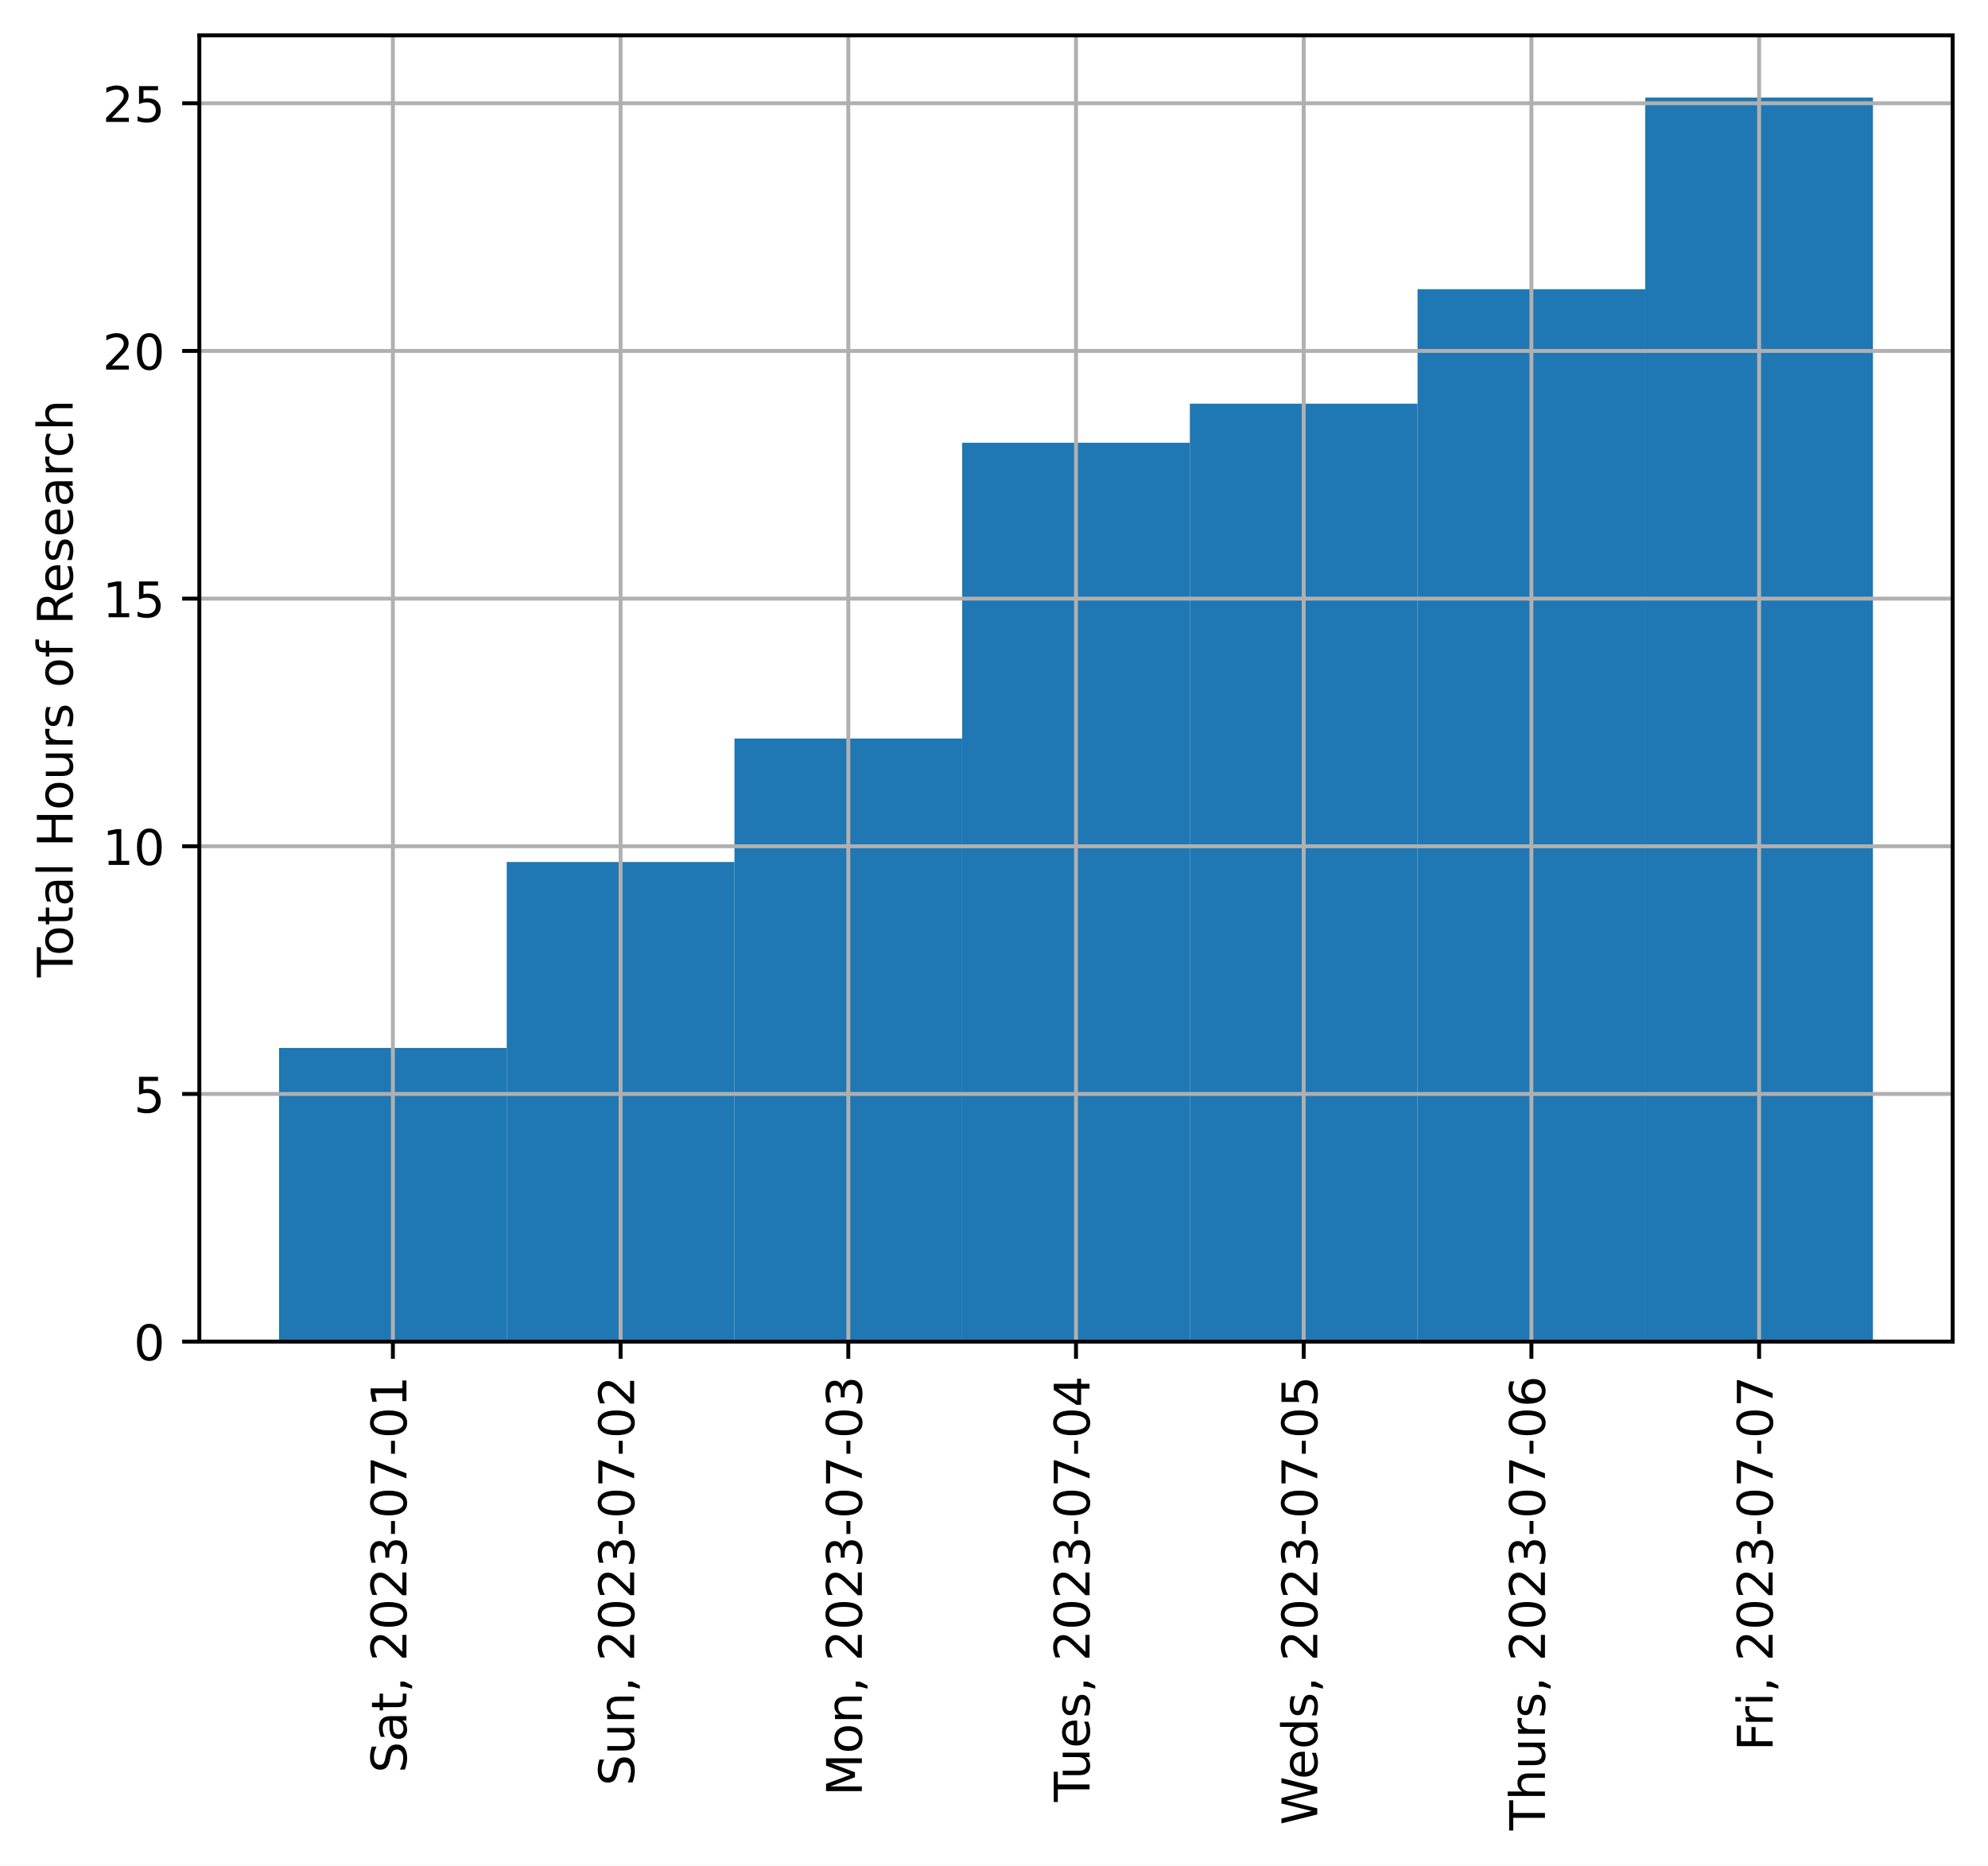
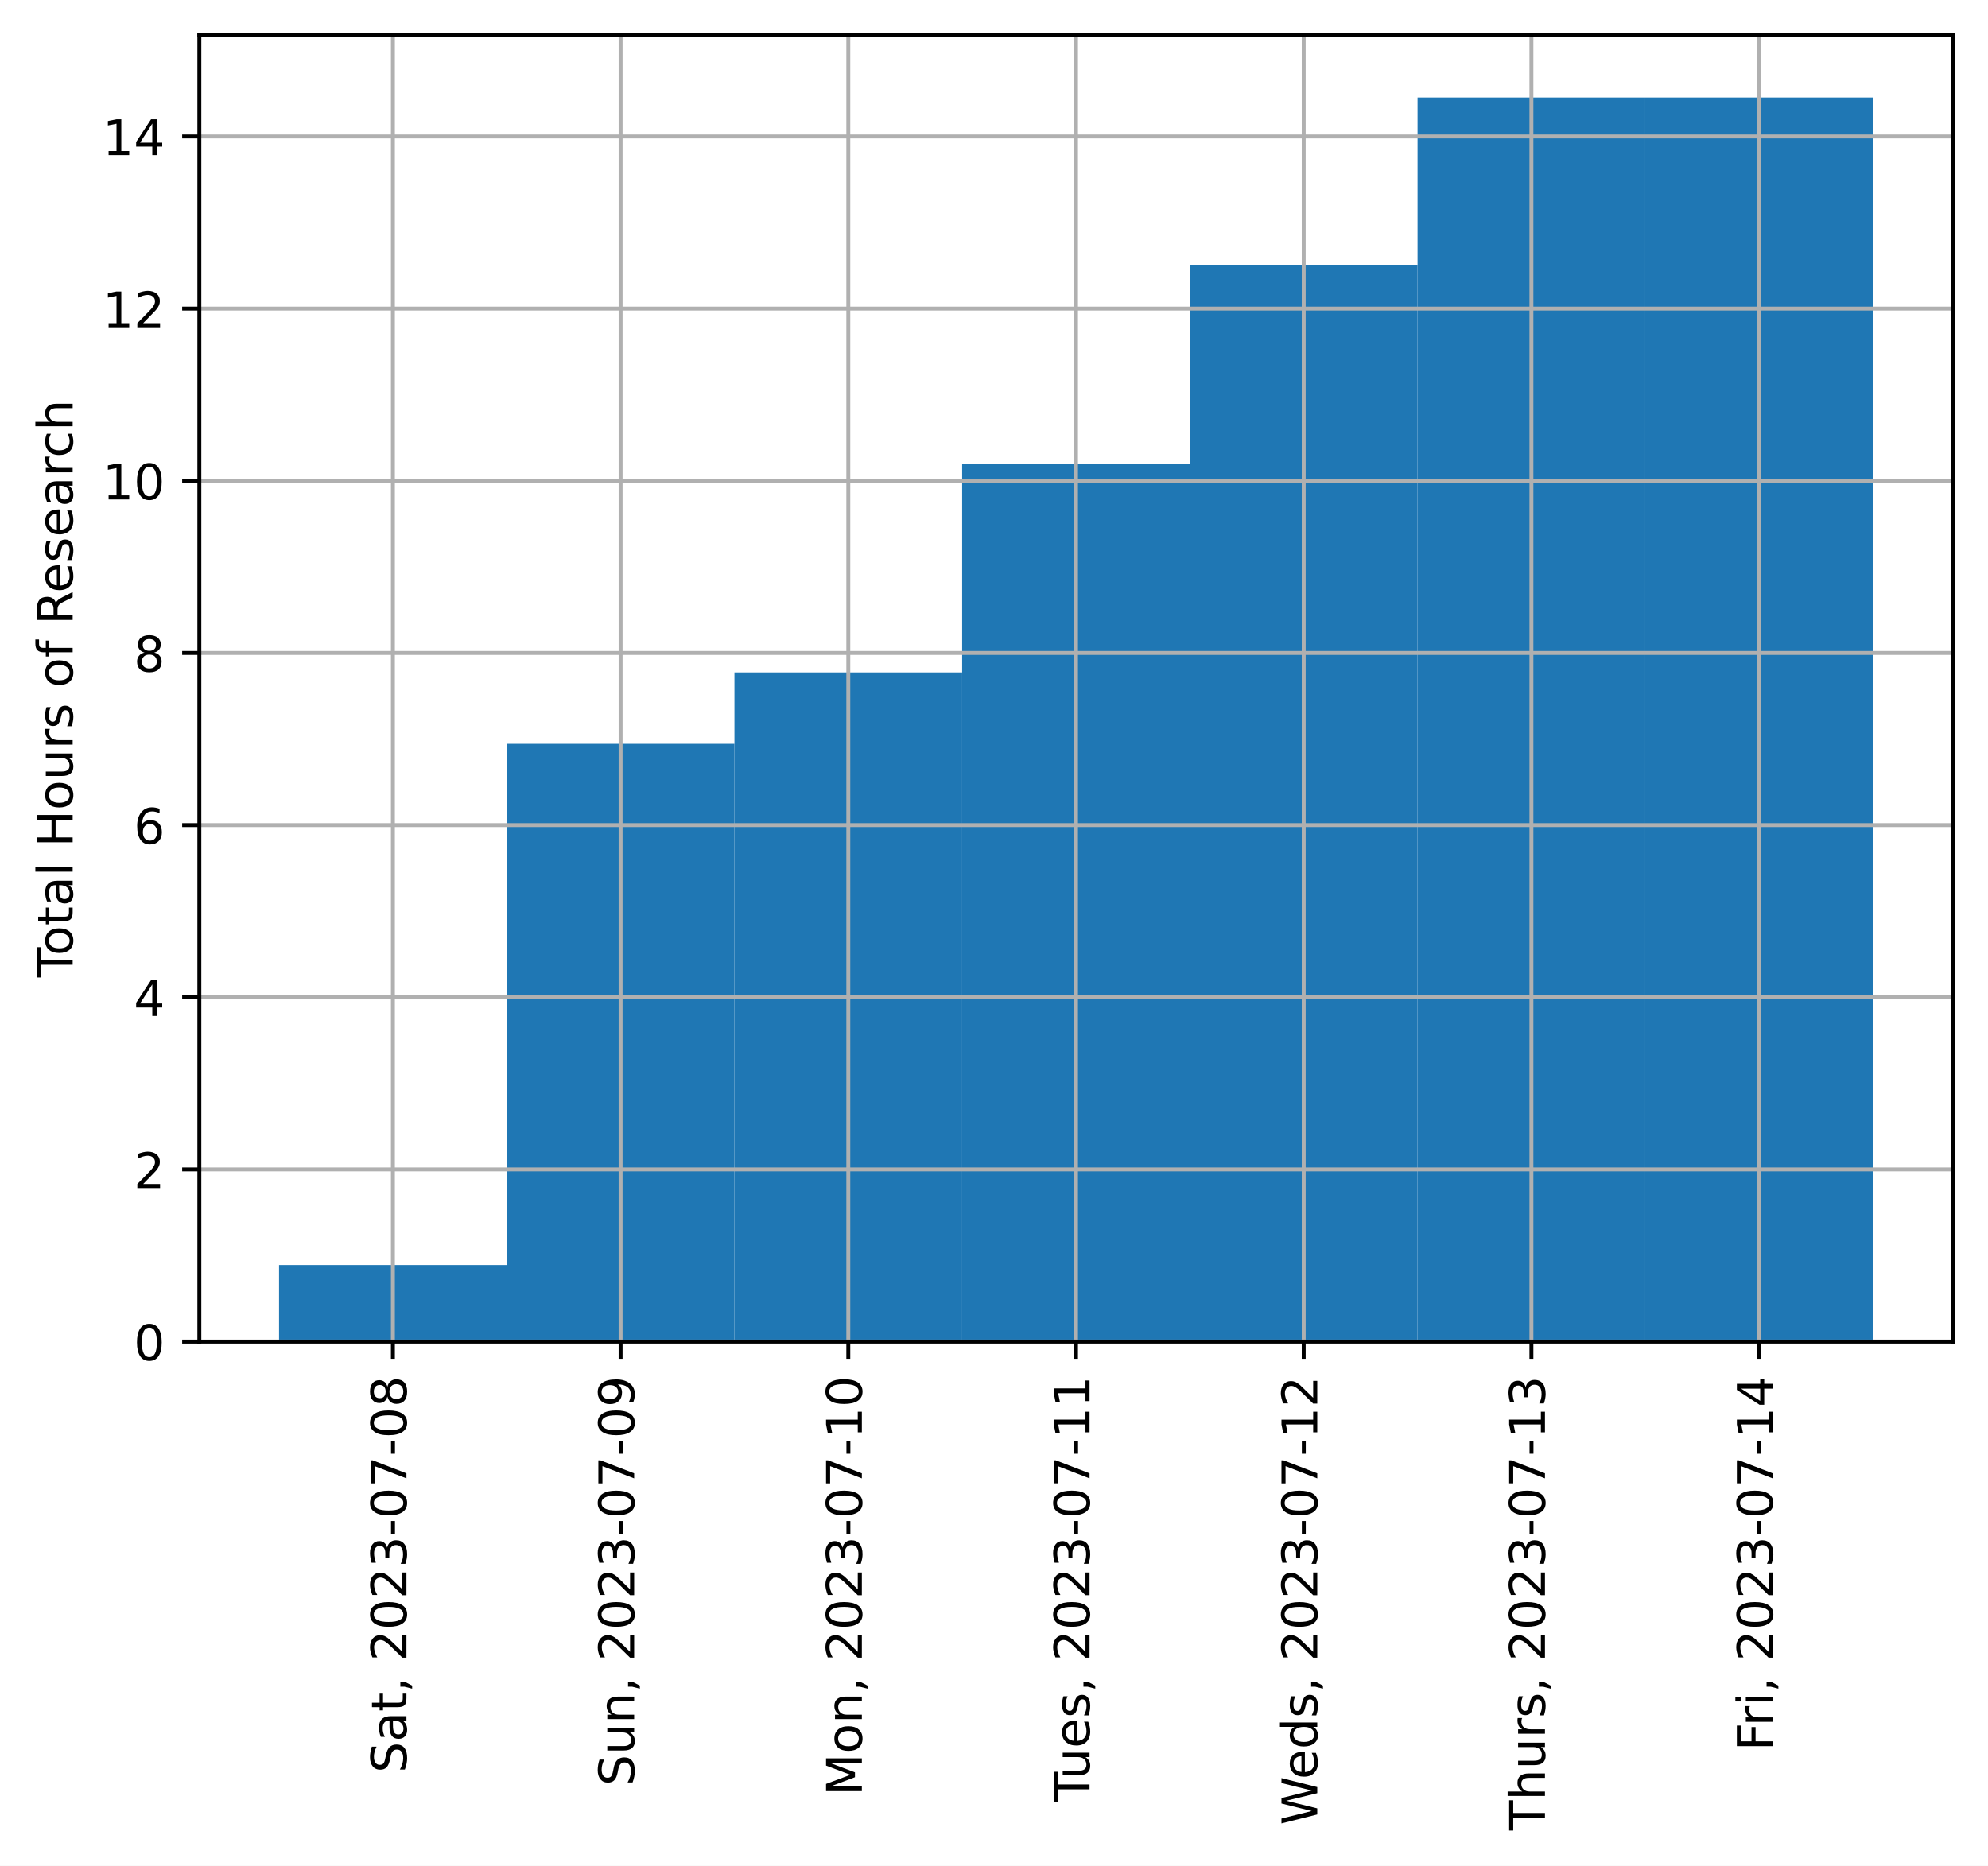
<svg xmlns="http://www.w3.org/2000/svg" xmlns:xlink="http://www.w3.org/1999/xlink" width="404.923pt" height="380.087pt" viewBox="0 0 404.923 380.087" version="1.1">
  <defs>
    <style type="text/css">*{stroke-linejoin: round; stroke-linecap: butt}</style>
  </defs>
  <g id="figure_1">
    <g id="patch_1">
-       <path d="M 0 380.087  L 404.923 380.087  L 404.923 0  L 0 0  z " style="fill: #ffffff" />
+       <path d="M 0 380.087  L 404.923 380.087  L 404.923 -0  L 0 -0  z " style="fill: #ffffff" />
    </g>
    <g id="axes_1">
      <g id="patch_2">
        <path d="M 40.603 273.312  L 397.723 273.312  L 397.723 7.2  L 40.603 7.2  z " style="fill: #ffffff" />
      </g>
      <g id="patch_3">
-         <path d="M 56.836 273.312  L 103.215 273.312  L 103.215 213.489  L 56.836 213.489  z " clip-path="url(#p17471b8021)" style="fill: #1f77b4" />
+         <path d="M 56.836 273.312  L 103.215 273.312  L 103.215 257.719  L 56.836 257.719  z " clip-path="url(#p310b720252)" style="fill: #1f77b4" />
      </g>
      <g id="patch_4">
-         <path d="M 103.215 273.312  L 149.594 273.312  L 149.594 175.604  L 103.215 175.604  z " clip-path="url(#p17471b8021)" style="fill: #1f77b4" />
+         <path d="M 103.215 273.312  L 149.594 273.312  L 149.594 151.531  L 103.215 151.531  z " clip-path="url(#p310b720252)" style="fill: #1f77b4" />
      </g>
      <g id="patch_5">
-         <path d="M 149.594 273.312  L 195.974 273.312  L 195.974 150.46  L 149.594 150.46  z " clip-path="url(#p17471b8021)" style="fill: #1f77b4" />
+         <path d="M 149.594 273.312  L 195.974 273.312  L 195.974 136.981  L 149.594 136.981  z " clip-path="url(#p310b720252)" style="fill: #1f77b4" />
      </g>
      <g id="patch_6">
-         <path d="M 195.974 273.312  L 242.353 273.312  L 242.353 90.198  L 195.974 90.198  z " clip-path="url(#p17471b8021)" style="fill: #1f77b4" />
+         <path d="M 195.974 273.312  L 242.353 273.312  L 242.353 94.538  L 195.974 94.538  z " clip-path="url(#p310b720252)" style="fill: #1f77b4" />
      </g>
      <g id="patch_7">
-         <path d="M 242.353 273.312  L 288.732 273.312  L 288.732 82.234  L 242.353 82.234  z " clip-path="url(#p17471b8021)" style="fill: #1f77b4" />
+         <path d="M 242.353 273.312  L 288.732 273.312  L 288.732 53.941  L 242.353 53.941  z " clip-path="url(#p310b720252)" style="fill: #1f77b4" />
      </g>
      <g id="patch_8">
-         <path d="M 288.732 273.312  L 335.111 273.312  L 335.111 58.918  L 288.732 58.918  z " clip-path="url(#p17471b8021)" style="fill: #1f77b4" />
+         <path d="M 288.732 273.312  L 335.111 273.312  L 335.111 19.872  L 288.732 19.872  z " clip-path="url(#p310b720252)" style="fill: #1f77b4" />
      </g>
      <g id="patch_9">
-         <path d="M 335.111 273.312  L 381.49 273.312  L 381.49 19.872  L 335.111 19.872  z " clip-path="url(#p17471b8021)" style="fill: #1f77b4" />
+         <path d="M 335.111 273.312  L 381.49 273.312  L 381.49 19.872  L 335.111 19.872  z " clip-path="url(#p310b720252)" style="fill: #1f77b4" />
      </g>
      <g id="matplotlib.axis_1">
        <g id="xtick_1">
          <g id="line2d_1">
-             <path d="M 80.025 273.312  L 80.025 7.2  " clip-path="url(#p17471b8021)" style="fill: none; stroke: #b0b0b0; stroke-width: 0.8; stroke-linecap: square" />
+             <path d="M 80.025 273.312  L 80.025 7.2  " clip-path="url(#p310b720252)" style="fill: none; stroke: #b0b0b0; stroke-width: 0.8; stroke-linecap: square" />
          </g>
          <g id="line2d_2">
            <defs>
-               <path id="m15a24791b8" d="M 0 0  L 0 3.5  " style="stroke: #000000; stroke-width: 0.8" />
+               <path id="mfca3d4f405" d="M 0 0  L 0 3.5  " style="stroke: #000000; stroke-width: 0.8" />
            </defs>
            <g>
-               <use xlink:href="#m15a24791b8" x="80.025" y="273.312" style="stroke: #000000; stroke-width: 0.8" />
+               <use xlink:href="#mfca3d4f405" x="80.025" y="273.312" style="stroke: #000000; stroke-width: 0.8" />
            </g>
          </g>
          <g id="text_1">
            <g transform="translate(82.78484 361.1807)rotate(-90)scale(0.1 -0.1)">
              <defs>
                <path id="DejaVuSans-53" d="M 3425 4513  L 3425 3897  Q 3066 4069 2747 4153  Q 2428 4238 2131 4238  Q 1616 4238 1336 4038  Q 1056 3838 1056 3469  Q 1056 3159 1242 3001  Q 1428 2844 1947 2747  L 2328 2669  Q 3034 2534 3370 2195  Q 3706 1856 3706 1288  Q 3706 609 3251 259  Q 2797 -91 1919 -91  Q 1588 -91 1214 -16  Q 841 59 441 206  L 441 856  Q 825 641 1194 531  Q 1563 422 1919 422  Q 2459 422 2753 634  Q 3047 847 3047 1241  Q 3047 1584 2836 1778  Q 2625 1972 2144 2069  L 1759 2144  Q 1053 2284 737 2584  Q 422 2884 422 3419  Q 422 4038 858 4394  Q 1294 4750 2059 4750  Q 2388 4750 2728 4690  Q 3069 4631 3425 4513  z " transform="scale(0.015625)" />
                <path id="DejaVuSans-61" d="M 2194 1759  Q 1497 1759 1228 1600  Q 959 1441 959 1056  Q 959 750 1161 570  Q 1363 391 1709 391  Q 2188 391 2477 730  Q 2766 1069 2766 1631  L 2766 1759  L 2194 1759  z M 3341 1997  L 3341 0  L 2766 0  L 2766 531  Q 2569 213 2275 61  Q 1981 -91 1556 -91  Q 1019 -91 701 211  Q 384 513 384 1019  Q 384 1609 779 1909  Q 1175 2209 1959 2209  L 2766 2209  L 2766 2266  Q 2766 2663 2505 2880  Q 2244 3097 1772 3097  Q 1472 3097 1187 3025  Q 903 2953 641 2809  L 641 3341  Q 956 3463 1253 3523  Q 1550 3584 1831 3584  Q 2591 3584 2966 3190  Q 3341 2797 3341 1997  z " transform="scale(0.015625)" />
                <path id="DejaVuSans-74" d="M 1172 4494  L 1172 3500  L 2356 3500  L 2356 3053  L 1172 3053  L 1172 1153  Q 1172 725 1289 603  Q 1406 481 1766 481  L 2356 481  L 2356 0  L 1766 0  Q 1100 0 847 248  Q 594 497 594 1153  L 594 3053  L 172 3053  L 172 3500  L 594 3500  L 594 4494  L 1172 4494  z " transform="scale(0.015625)" />
                <path id="DejaVuSans-2c" d="M 750 794  L 1409 794  L 1409 256  L 897 -744  L 494 -744  L 750 256  L 750 794  z " transform="scale(0.015625)" />
                <path id="DejaVuSans-20" transform="scale(0.015625)" />
                <path id="DejaVuSans-32" d="M 1228 531  L 3431 531  L 3431 0  L 469 0  L 469 531  Q 828 903 1448 1529  Q 2069 2156 2228 2338  Q 2531 2678 2651 2914  Q 2772 3150 2772 3378  Q 2772 3750 2511 3984  Q 2250 4219 1831 4219  Q 1534 4219 1204 4116  Q 875 4013 500 3803  L 500 4441  Q 881 4594 1212 4672  Q 1544 4750 1819 4750  Q 2544 4750 2975 4387  Q 3406 4025 3406 3419  Q 3406 3131 3298 2873  Q 3191 2616 2906 2266  Q 2828 2175 2409 1742  Q 1991 1309 1228 531  z " transform="scale(0.015625)" />
                <path id="DejaVuSans-30" d="M 2034 4250  Q 1547 4250 1301 3770  Q 1056 3291 1056 2328  Q 1056 1369 1301 889  Q 1547 409 2034 409  Q 2525 409 2770 889  Q 3016 1369 3016 2328  Q 3016 3291 2770 3770  Q 2525 4250 2034 4250  z M 2034 4750  Q 2819 4750 3233 4129  Q 3647 3509 3647 2328  Q 3647 1150 3233 529  Q 2819 -91 2034 -91  Q 1250 -91 836 529  Q 422 1150 422 2328  Q 422 3509 836 4129  Q 1250 4750 2034 4750  z " transform="scale(0.015625)" />
                <path id="DejaVuSans-33" d="M 2597 2516  Q 3050 2419 3304 2112  Q 3559 1806 3559 1356  Q 3559 666 3084 287  Q 2609 -91 1734 -91  Q 1441 -91 1130 -33  Q 819 25 488 141  L 488 750  Q 750 597 1062 519  Q 1375 441 1716 441  Q 2309 441 2620 675  Q 2931 909 2931 1356  Q 2931 1769 2642 2001  Q 2353 2234 1838 2234  L 1294 2234  L 1294 2753  L 1863 2753  Q 2328 2753 2575 2939  Q 2822 3125 2822 3475  Q 2822 3834 2567 4026  Q 2313 4219 1838 4219  Q 1578 4219 1281 4162  Q 984 4106 628 3988  L 628 4550  Q 988 4650 1302 4700  Q 1616 4750 1894 4750  Q 2613 4750 3031 4423  Q 3450 4097 3450 3541  Q 3450 3153 3228 2886  Q 3006 2619 2597 2516  z " transform="scale(0.015625)" />
                <path id="DejaVuSans-2d" d="M 313 2009  L 1997 2009  L 1997 1497  L 313 1497  L 313 2009  z " transform="scale(0.015625)" />
                <path id="DejaVuSans-37" d="M 525 4666  L 3525 4666  L 3525 4397  L 1831 0  L 1172 0  L 2766 4134  L 525 4134  L 525 4666  z " transform="scale(0.015625)" />
-                 <path id="DejaVuSans-31" d="M 794 531  L 1825 531  L 1825 4091  L 703 3866  L 703 4441  L 1819 4666  L 2450 4666  L 2450 531  L 3481 531  L 3481 0  L 794 0  L 794 531  z " transform="scale(0.015625)" />
+                 <path id="DejaVuSans-38" d="M 2034 2216  Q 1584 2216 1326 1975  Q 1069 1734 1069 1313  Q 1069 891 1326 650  Q 1584 409 2034 409  Q 2484 409 2743 651  Q 3003 894 3003 1313  Q 3003 1734 2745 1975  Q 2488 2216 2034 2216  z M 1403 2484  Q 997 2584 770 2862  Q 544 3141 544 3541  Q 544 4100 942 4425  Q 1341 4750 2034 4750  Q 2731 4750 3128 4425  Q 3525 4100 3525 3541  Q 3525 3141 3298 2862  Q 3072 2584 2669 2484  Q 3125 2378 3379 2068  Q 3634 1759 3634 1313  Q 3634 634 3220 271  Q 2806 -91 2034 -91  Q 1263 -91 848 271  Q 434 634 434 1313  Q 434 1759 690 2068  Q 947 2378 1403 2484  z M 1172 3481  Q 1172 3119 1398 2916  Q 1625 2713 2034 2713  Q 2441 2713 2670 2916  Q 2900 3119 2900 3481  Q 2900 3844 2670 4047  Q 2441 4250 2034 4250  Q 1625 4250 1398 4047  Q 1172 3844 1172 3481  z " transform="scale(0.015625)" />
              </defs>
              <use xlink:href="#DejaVuSans-53" />
              <use xlink:href="#DejaVuSans-61" x="63.477" />
              <use xlink:href="#DejaVuSans-74" x="124.756" />
              <use xlink:href="#DejaVuSans-2c" x="163.965" />
              <use xlink:href="#DejaVuSans-20" x="195.752" />
              <use xlink:href="#DejaVuSans-32" x="227.539" />
              <use xlink:href="#DejaVuSans-30" x="291.162" />
              <use xlink:href="#DejaVuSans-32" x="354.785" />
              <use xlink:href="#DejaVuSans-33" x="418.408" />
              <use xlink:href="#DejaVuSans-2d" x="482.031" />
              <use xlink:href="#DejaVuSans-30" x="518.115" />
              <use xlink:href="#DejaVuSans-37" x="581.738" />
              <use xlink:href="#DejaVuSans-2d" x="645.361" />
              <use xlink:href="#DejaVuSans-30" x="681.445" />
-               <use xlink:href="#DejaVuSans-31" x="745.068" />
+               <use xlink:href="#DejaVuSans-38" x="745.068" />
            </g>
          </g>
        </g>
        <g id="xtick_2">
          <g id="line2d_3">
-             <path d="M 126.405 273.312  L 126.405 7.2  " clip-path="url(#p17471b8021)" style="fill: none; stroke: #b0b0b0; stroke-width: 0.8; stroke-linecap: square" />
+             <path d="M 126.405 273.312  L 126.405 7.2  " clip-path="url(#p310b720252)" style="fill: none; stroke: #b0b0b0; stroke-width: 0.8; stroke-linecap: square" />
          </g>
          <g id="line2d_4">
            <g>
-               <use xlink:href="#m15a24791b8" x="126.405" y="273.312" style="stroke: #000000; stroke-width: 0.8" />
+               <use xlink:href="#mfca3d4f405" x="126.405" y="273.312" style="stroke: #000000; stroke-width: 0.8" />
            </g>
          </g>
          <g id="text_2">
            <g transform="translate(129.1641 363.8073)rotate(-90)scale(0.1 -0.1)">
              <defs>
                <path id="DejaVuSans-75" d="M 544 1381  L 544 3500  L 1119 3500  L 1119 1403  Q 1119 906 1312 657  Q 1506 409 1894 409  Q 2359 409 2629 706  Q 2900 1003 2900 1516  L 2900 3500  L 3475 3500  L 3475 0  L 2900 0  L 2900 538  Q 2691 219 2414 64  Q 2138 -91 1772 -91  Q 1169 -91 856 284  Q 544 659 544 1381  z M 1991 3584  L 1991 3584  z " transform="scale(0.015625)" />
                <path id="DejaVuSans-6e" d="M 3513 2113  L 3513 0  L 2938 0  L 2938 2094  Q 2938 2591 2744 2837  Q 2550 3084 2163 3084  Q 1697 3084 1428 2787  Q 1159 2491 1159 1978  L 1159 0  L 581 0  L 581 3500  L 1159 3500  L 1159 2956  Q 1366 3272 1645 3428  Q 1925 3584 2291 3584  Q 2894 3584 3203 3211  Q 3513 2838 3513 2113  z " transform="scale(0.015625)" />
+                 <path id="DejaVuSans-39" d="M 703 97  L 703 672  Q 941 559 1184 500  Q 1428 441 1663 441  Q 2288 441 2617 861  Q 2947 1281 2994 2138  Q 2813 1869 2534 1725  Q 2256 1581 1919 1581  Q 1219 1581 811 2004  Q 403 2428 403 3163  Q 403 3881 828 4315  Q 1253 4750 1959 4750  Q 2769 4750 3195 4129  Q 3622 3509 3622 2328  Q 3622 1225 3098 567  Q 2575 -91 1691 -91  Q 1453 -91 1209 -44  Q 966 3 703 97  z M 1959 2075  Q 2384 2075 2632 2365  Q 2881 2656 2881 3163  Q 2881 3666 2632 3958  Q 2384 4250 1959 4250  Q 1534 4250 1286 3958  Q 1038 3666 1038 3163  Q 1038 2656 1286 2365  Q 1534 2075 1959 2075  z " transform="scale(0.015625)" />
              </defs>
              <use xlink:href="#DejaVuSans-53" />
              <use xlink:href="#DejaVuSans-75" x="63.477" />
              <use xlink:href="#DejaVuSans-6e" x="126.855" />
              <use xlink:href="#DejaVuSans-2c" x="190.234" />
              <use xlink:href="#DejaVuSans-20" x="222.021" />
              <use xlink:href="#DejaVuSans-32" x="253.809" />
              <use xlink:href="#DejaVuSans-30" x="317.432" />
              <use xlink:href="#DejaVuSans-32" x="381.055" />
              <use xlink:href="#DejaVuSans-33" x="444.678" />
              <use xlink:href="#DejaVuSans-2d" x="508.301" />
              <use xlink:href="#DejaVuSans-30" x="544.385" />
              <use xlink:href="#DejaVuSans-37" x="608.008" />
              <use xlink:href="#DejaVuSans-2d" x="671.631" />
              <use xlink:href="#DejaVuSans-30" x="707.715" />
-               <use xlink:href="#DejaVuSans-32" x="771.338" />
+               <use xlink:href="#DejaVuSans-39" x="771.338" />
            </g>
          </g>
        </g>
        <g id="xtick_3">
          <g id="line2d_5">
-             <path d="M 172.784 273.312  L 172.784 7.2  " clip-path="url(#p17471b8021)" style="fill: none; stroke: #b0b0b0; stroke-width: 0.8; stroke-linecap: square" />
+             <path d="M 172.784 273.312  L 172.784 7.2  " clip-path="url(#p310b720252)" style="fill: none; stroke: #b0b0b0; stroke-width: 0.8; stroke-linecap: square" />
          </g>
          <g id="line2d_6">
            <g>
-               <use xlink:href="#m15a24791b8" x="172.784" y="273.312" style="stroke: #000000; stroke-width: 0.8" />
+               <use xlink:href="#mfca3d4f405" x="172.784" y="273.312" style="stroke: #000000; stroke-width: 0.8" />
            </g>
          </g>
          <g id="text_3">
            <g transform="translate(175.5433 365.8682)rotate(-90)scale(0.1 -0.1)">
              <defs>
                <path id="DejaVuSans-4d" d="M 628 4666  L 1569 4666  L 2759 1491  L 3956 4666  L 4897 4666  L 4897 0  L 4281 0  L 4281 4097  L 3078 897  L 2444 897  L 1241 4097  L 1241 0  L 628 0  L 628 4666  z " transform="scale(0.015625)" />
                <path id="DejaVuSans-6f" d="M 1959 3097  Q 1497 3097 1228 2736  Q 959 2375 959 1747  Q 959 1119 1226 758  Q 1494 397 1959 397  Q 2419 397 2687 759  Q 2956 1122 2956 1747  Q 2956 2369 2687 2733  Q 2419 3097 1959 3097  z M 1959 3584  Q 2709 3584 3137 3096  Q 3566 2609 3566 1747  Q 3566 888 3137 398  Q 2709 -91 1959 -91  Q 1206 -91 779 398  Q 353 888 353 1747  Q 353 2609 779 3096  Q 1206 3584 1959 3584  z " transform="scale(0.015625)" />
+                 <path id="DejaVuSans-31" d="M 794 531  L 1825 531  L 1825 4091  L 703 3866  L 703 4441  L 1819 4666  L 2450 4666  L 2450 531  L 3481 531  L 3481 0  L 794 0  L 794 531  z " transform="scale(0.015625)" />
              </defs>
              <use xlink:href="#DejaVuSans-4d" />
              <use xlink:href="#DejaVuSans-6f" x="86.279" />
              <use xlink:href="#DejaVuSans-6e" x="147.461" />
              <use xlink:href="#DejaVuSans-2c" x="210.84" />
              <use xlink:href="#DejaVuSans-20" x="242.627" />
              <use xlink:href="#DejaVuSans-32" x="274.414" />
              <use xlink:href="#DejaVuSans-30" x="338.037" />
              <use xlink:href="#DejaVuSans-32" x="401.66" />
              <use xlink:href="#DejaVuSans-33" x="465.283" />
              <use xlink:href="#DejaVuSans-2d" x="528.906" />
              <use xlink:href="#DejaVuSans-30" x="564.99" />
              <use xlink:href="#DejaVuSans-37" x="628.613" />
              <use xlink:href="#DejaVuSans-2d" x="692.236" />
-               <use xlink:href="#DejaVuSans-30" x="728.32" />
-               <use xlink:href="#DejaVuSans-33" x="791.943" />
+               <use xlink:href="#DejaVuSans-31" x="728.32" />
+               <use xlink:href="#DejaVuSans-30" x="791.943" />
            </g>
          </g>
        </g>
        <g id="xtick_4">
          <g id="line2d_7">
-             <path d="M 219.163 273.312  L 219.163 7.2  " clip-path="url(#p17471b8021)" style="fill: none; stroke: #b0b0b0; stroke-width: 0.8; stroke-linecap: square" />
+             <path d="M 219.163 273.312  L 219.163 7.2  " clip-path="url(#p310b720252)" style="fill: none; stroke: #b0b0b0; stroke-width: 0.8; stroke-linecap: square" />
          </g>
          <g id="line2d_8">
            <g>
-               <use xlink:href="#m15a24791b8" x="219.163" y="273.312" style="stroke: #000000; stroke-width: 0.8" />
+               <use xlink:href="#mfca3d4f405" x="219.163" y="273.312" style="stroke: #000000; stroke-width: 0.8" />
            </g>
          </g>
          <g id="text_4">
            <g transform="translate(221.9225 367.0792)rotate(-90)scale(0.1 -0.1)">
              <defs>
                <path id="DejaVuSans-54" d="M -19 4666  L 3928 4666  L 3928 4134  L 2272 4134  L 2272 0  L 1638 0  L 1638 4134  L -19 4134  L -19 4666  z " transform="scale(0.015625)" />
                <path id="DejaVuSans-65" d="M 3597 1894  L 3597 1613  L 953 1613  Q 991 1019 1311 708  Q 1631 397 2203 397  Q 2534 397 2845 478  Q 3156 559 3463 722  L 3463 178  Q 3153 47 2828 -22  Q 2503 -91 2169 -91  Q 1331 -91 842 396  Q 353 884 353 1716  Q 353 2575 817 3079  Q 1281 3584 2069 3584  Q 2775 3584 3186 3129  Q 3597 2675 3597 1894  z M 3022 2063  Q 3016 2534 2758 2815  Q 2500 3097 2075 3097  Q 1594 3097 1305 2825  Q 1016 2553 972 2059  L 3022 2063  z " transform="scale(0.015625)" />
                <path id="DejaVuSans-73" d="M 2834 3397  L 2834 2853  Q 2591 2978 2328 3040  Q 2066 3103 1784 3103  Q 1356 3103 1142 2972  Q 928 2841 928 2578  Q 928 2378 1081 2264  Q 1234 2150 1697 2047  L 1894 2003  Q 2506 1872 2764 1633  Q 3022 1394 3022 966  Q 3022 478 2636 193  Q 2250 -91 1575 -91  Q 1294 -91 989 -36  Q 684 19 347 128  L 347 722  Q 666 556 975 473  Q 1284 391 1588 391  Q 1994 391 2212 530  Q 2431 669 2431 922  Q 2431 1156 2273 1281  Q 2116 1406 1581 1522  L 1381 1569  Q 847 1681 609 1914  Q 372 2147 372 2553  Q 372 3047 722 3315  Q 1072 3584 1716 3584  Q 2034 3584 2315 3537  Q 2597 3491 2834 3397  z " transform="scale(0.015625)" />
-                 <path id="DejaVuSans-34" d="M 2419 4116  L 825 1625  L 2419 1625  L 2419 4116  z M 2253 4666  L 3047 4666  L 3047 1625  L 3713 1625  L 3713 1100  L 3047 1100  L 3047 0  L 2419 0  L 2419 1100  L 313 1100  L 313 1709  L 2253 4666  z " transform="scale(0.015625)" />
              </defs>
              <use xlink:href="#DejaVuSans-54" />
              <use xlink:href="#DejaVuSans-75" x="45.959" />
              <use xlink:href="#DejaVuSans-65" x="109.338" />
              <use xlink:href="#DejaVuSans-73" x="170.861" />
              <use xlink:href="#DejaVuSans-2c" x="222.961" />
              <use xlink:href="#DejaVuSans-20" x="254.748" />
              <use xlink:href="#DejaVuSans-32" x="286.535" />
              <use xlink:href="#DejaVuSans-30" x="350.158" />
              <use xlink:href="#DejaVuSans-32" x="413.781" />
              <use xlink:href="#DejaVuSans-33" x="477.404" />
              <use xlink:href="#DejaVuSans-2d" x="541.027" />
              <use xlink:href="#DejaVuSans-30" x="577.111" />
              <use xlink:href="#DejaVuSans-37" x="640.734" />
              <use xlink:href="#DejaVuSans-2d" x="704.357" />
-               <use xlink:href="#DejaVuSans-30" x="740.441" />
-               <use xlink:href="#DejaVuSans-34" x="804.064" />
+               <use xlink:href="#DejaVuSans-31" x="740.441" />
+               <use xlink:href="#DejaVuSans-31" x="804.064" />
            </g>
          </g>
        </g>
        <g id="xtick_5">
          <g id="line2d_9">
-             <path d="M 265.542 273.312  L 265.542 7.2  " clip-path="url(#p17471b8021)" style="fill: none; stroke: #b0b0b0; stroke-width: 0.8; stroke-linecap: square" />
+             <path d="M 265.542 273.312  L 265.542 7.2  " clip-path="url(#p310b720252)" style="fill: none; stroke: #b0b0b0; stroke-width: 0.8; stroke-linecap: square" />
          </g>
          <g id="line2d_10">
            <g>
-               <use xlink:href="#m15a24791b8" x="265.542" y="273.312" style="stroke: #000000; stroke-width: 0.8" />
+               <use xlink:href="#mfca3d4f405" x="265.542" y="273.312" style="stroke: #000000; stroke-width: 0.8" />
            </g>
          </g>
          <g id="text_5">
            <g transform="translate(268.3017 371.7948)rotate(-90)scale(0.1 -0.1)">
              <defs>
                <path id="DejaVuSans-57" d="M 213 4666  L 850 4666  L 1831 722  L 2809 4666  L 3519 4666  L 4500 722  L 5478 4666  L 6119 4666  L 4947 0  L 4153 0  L 3169 4050  L 2175 0  L 1381 0  L 213 4666  z " transform="scale(0.015625)" />
                <path id="DejaVuSans-64" d="M 2906 2969  L 2906 4863  L 3481 4863  L 3481 0  L 2906 0  L 2906 525  Q 2725 213 2448 61  Q 2172 -91 1784 -91  Q 1150 -91 751 415  Q 353 922 353 1747  Q 353 2572 751 3078  Q 1150 3584 1784 3584  Q 2172 3584 2448 3432  Q 2725 3281 2906 2969  z M 947 1747  Q 947 1113 1208 752  Q 1469 391 1925 391  Q 2381 391 2643 752  Q 2906 1113 2906 1747  Q 2906 2381 2643 2742  Q 2381 3103 1925 3103  Q 1469 3103 1208 2742  Q 947 2381 947 1747  z " transform="scale(0.015625)" />
-                 <path id="DejaVuSans-35" d="M 691 4666  L 3169 4666  L 3169 4134  L 1269 4134  L 1269 2991  Q 1406 3038 1543 3061  Q 1681 3084 1819 3084  Q 2600 3084 3056 2656  Q 3513 2228 3513 1497  Q 3513 744 3044 326  Q 2575 -91 1722 -91  Q 1428 -91 1123 -41  Q 819 9 494 109  L 494 744  Q 775 591 1075 516  Q 1375 441 1709 441  Q 2250 441 2565 725  Q 2881 1009 2881 1497  Q 2881 1984 2565 2268  Q 2250 2553 1709 2553  Q 1456 2553 1204 2497  Q 953 2441 691 2322  L 691 4666  z " transform="scale(0.015625)" />
              </defs>
              <use xlink:href="#DejaVuSans-57" />
              <use xlink:href="#DejaVuSans-65" x="93.002" />
              <use xlink:href="#DejaVuSans-64" x="154.525" />
              <use xlink:href="#DejaVuSans-73" x="218.002" />
              <use xlink:href="#DejaVuSans-2c" x="270.102" />
              <use xlink:href="#DejaVuSans-20" x="301.889" />
              <use xlink:href="#DejaVuSans-32" x="333.676" />
              <use xlink:href="#DejaVuSans-30" x="397.299" />
              <use xlink:href="#DejaVuSans-32" x="460.922" />
              <use xlink:href="#DejaVuSans-33" x="524.545" />
              <use xlink:href="#DejaVuSans-2d" x="588.168" />
              <use xlink:href="#DejaVuSans-30" x="624.252" />
              <use xlink:href="#DejaVuSans-37" x="687.875" />
              <use xlink:href="#DejaVuSans-2d" x="751.498" />
-               <use xlink:href="#DejaVuSans-30" x="787.582" />
-               <use xlink:href="#DejaVuSans-35" x="851.205" />
+               <use xlink:href="#DejaVuSans-31" x="787.582" />
+               <use xlink:href="#DejaVuSans-32" x="851.205" />
            </g>
          </g>
        </g>
        <g id="xtick_6">
          <g id="line2d_11">
-             <path d="M 311.922 273.312  L 311.922 7.2  " clip-path="url(#p17471b8021)" style="fill: none; stroke: #b0b0b0; stroke-width: 0.8; stroke-linecap: square" />
+             <path d="M 311.922 273.312  L 311.922 7.2  " clip-path="url(#p310b720252)" style="fill: none; stroke: #b0b0b0; stroke-width: 0.8; stroke-linecap: square" />
          </g>
          <g id="line2d_12">
            <g>
-               <use xlink:href="#m15a24791b8" x="311.922" y="273.312" style="stroke: #000000; stroke-width: 0.8" />
+               <use xlink:href="#mfca3d4f405" x="311.922" y="273.312" style="stroke: #000000; stroke-width: 0.8" />
            </g>
          </g>
          <g id="text_6">
            <g transform="translate(314.6809 372.887)rotate(-90)scale(0.1 -0.1)">
              <defs>
                <path id="DejaVuSans-68" d="M 3513 2113  L 3513 0  L 2938 0  L 2938 2094  Q 2938 2591 2744 2837  Q 2550 3084 2163 3084  Q 1697 3084 1428 2787  Q 1159 2491 1159 1978  L 1159 0  L 581 0  L 581 4863  L 1159 4863  L 1159 2956  Q 1366 3272 1645 3428  Q 1925 3584 2291 3584  Q 2894 3584 3203 3211  Q 3513 2838 3513 2113  z " transform="scale(0.015625)" />
                <path id="DejaVuSans-72" d="M 2631 2963  Q 2534 3019 2420 3045  Q 2306 3072 2169 3072  Q 1681 3072 1420 2755  Q 1159 2438 1159 1844  L 1159 0  L 581 0  L 581 3500  L 1159 3500  L 1159 2956  Q 1341 3275 1631 3429  Q 1922 3584 2338 3584  Q 2397 3584 2469 3576  Q 2541 3569 2628 3553  L 2631 2963  z " transform="scale(0.015625)" />
-                 <path id="DejaVuSans-36" d="M 2113 2584  Q 1688 2584 1439 2293  Q 1191 2003 1191 1497  Q 1191 994 1439 701  Q 1688 409 2113 409  Q 2538 409 2786 701  Q 3034 994 3034 1497  Q 3034 2003 2786 2293  Q 2538 2584 2113 2584  z M 3366 4563  L 3366 3988  Q 3128 4100 2886 4159  Q 2644 4219 2406 4219  Q 1781 4219 1451 3797  Q 1122 3375 1075 2522  Q 1259 2794 1537 2939  Q 1816 3084 2150 3084  Q 2853 3084 3261 2657  Q 3669 2231 3669 1497  Q 3669 778 3244 343  Q 2819 -91 2113 -91  Q 1303 -91 875 529  Q 447 1150 447 2328  Q 447 3434 972 4092  Q 1497 4750 2381 4750  Q 2619 4750 2861 4703  Q 3103 4656 3366 4563  z " transform="scale(0.015625)" />
              </defs>
              <use xlink:href="#DejaVuSans-54" />
              <use xlink:href="#DejaVuSans-68" x="61.084" />
              <use xlink:href="#DejaVuSans-75" x="124.463" />
              <use xlink:href="#DejaVuSans-72" x="187.842" />
              <use xlink:href="#DejaVuSans-73" x="228.955" />
              <use xlink:href="#DejaVuSans-2c" x="281.055" />
              <use xlink:href="#DejaVuSans-20" x="312.842" />
              <use xlink:href="#DejaVuSans-32" x="344.629" />
              <use xlink:href="#DejaVuSans-30" x="408.252" />
              <use xlink:href="#DejaVuSans-32" x="471.875" />
              <use xlink:href="#DejaVuSans-33" x="535.498" />
              <use xlink:href="#DejaVuSans-2d" x="599.121" />
              <use xlink:href="#DejaVuSans-30" x="635.205" />
              <use xlink:href="#DejaVuSans-37" x="698.828" />
              <use xlink:href="#DejaVuSans-2d" x="762.451" />
-               <use xlink:href="#DejaVuSans-30" x="798.535" />
-               <use xlink:href="#DejaVuSans-36" x="862.158" />
+               <use xlink:href="#DejaVuSans-31" x="798.535" />
+               <use xlink:href="#DejaVuSans-33" x="862.158" />
            </g>
          </g>
        </g>
        <g id="xtick_7">
          <g id="line2d_13">
-             <path d="M 358.301 273.312  L 358.301 7.2  " clip-path="url(#p17471b8021)" style="fill: none; stroke: #b0b0b0; stroke-width: 0.8; stroke-linecap: square" />
+             <path d="M 358.301 273.312  L 358.301 7.2  " clip-path="url(#p310b720252)" style="fill: none; stroke: #b0b0b0; stroke-width: 0.8; stroke-linecap: square" />
          </g>
          <g id="line2d_14">
            <g>
-               <use xlink:href="#m15a24791b8" x="358.301" y="273.312" style="stroke: #000000; stroke-width: 0.8" />
+               <use xlink:href="#mfca3d4f405" x="358.301" y="273.312" style="stroke: #000000; stroke-width: 0.8" />
            </g>
          </g>
          <g id="text_7">
            <g transform="translate(361.0602 356.6995)rotate(-90)scale(0.1 -0.1)">
              <defs>
                <path id="DejaVuSans-46" d="M 628 4666  L 3309 4666  L 3309 4134  L 1259 4134  L 1259 2759  L 3109 2759  L 3109 2228  L 1259 2228  L 1259 0  L 628 0  L 628 4666  z " transform="scale(0.015625)" />
                <path id="DejaVuSans-69" d="M 603 3500  L 1178 3500  L 1178 0  L 603 0  L 603 3500  z M 603 4863  L 1178 4863  L 1178 4134  L 603 4134  L 603 4863  z " transform="scale(0.015625)" />
+                 <path id="DejaVuSans-34" d="M 2419 4116  L 825 1625  L 2419 1625  L 2419 4116  z M 2253 4666  L 3047 4666  L 3047 1625  L 3713 1625  L 3713 1100  L 3047 1100  L 3047 0  L 2419 0  L 2419 1100  L 313 1100  L 313 1709  L 2253 4666  z " transform="scale(0.015625)" />
              </defs>
              <use xlink:href="#DejaVuSans-46" />
              <use xlink:href="#DejaVuSans-72" x="50.27" />
              <use xlink:href="#DejaVuSans-69" x="91.383" />
              <use xlink:href="#DejaVuSans-2c" x="119.166" />
              <use xlink:href="#DejaVuSans-20" x="150.953" />
              <use xlink:href="#DejaVuSans-32" x="182.74" />
              <use xlink:href="#DejaVuSans-30" x="246.363" />
              <use xlink:href="#DejaVuSans-32" x="309.986" />
              <use xlink:href="#DejaVuSans-33" x="373.609" />
              <use xlink:href="#DejaVuSans-2d" x="437.232" />
              <use xlink:href="#DejaVuSans-30" x="473.316" />
              <use xlink:href="#DejaVuSans-37" x="536.939" />
              <use xlink:href="#DejaVuSans-2d" x="600.562" />
-               <use xlink:href="#DejaVuSans-30" x="636.646" />
-               <use xlink:href="#DejaVuSans-37" x="700.27" />
+               <use xlink:href="#DejaVuSans-31" x="636.646" />
+               <use xlink:href="#DejaVuSans-34" x="700.27" />
            </g>
          </g>
        </g>
      </g>
      <g id="matplotlib.axis_2">
        <g id="ytick_1">
          <g id="line2d_15">
-             <path d="M 40.603 273.312  L 397.723 273.312  " clip-path="url(#p17471b8021)" style="fill: none; stroke: #b0b0b0; stroke-width: 0.8; stroke-linecap: square" />
+             <path d="M 40.603 273.312  L 397.723 273.312  " clip-path="url(#p310b720252)" style="fill: none; stroke: #b0b0b0; stroke-width: 0.8; stroke-linecap: square" />
          </g>
          <g id="line2d_16">
            <defs>
-               <path id="m700747d362" d="M 0 0  L -3.5 0  " style="stroke: #000000; stroke-width: 0.8" />
+               <path id="mc53b38679f" d="M 0 0  L -3.5 0  " style="stroke: #000000; stroke-width: 0.8" />
            </defs>
            <g>
-               <use xlink:href="#m700747d362" x="40.603" y="273.312" style="stroke: #000000; stroke-width: 0.8" />
+               <use xlink:href="#mc53b38679f" x="40.603" y="273.312" style="stroke: #000000; stroke-width: 0.8" />
            </g>
          </g>
          <g id="text_8">
            <g transform="translate(27.24063 277.1112)scale(0.1 -0.1)">
              <use xlink:href="#DejaVuSans-30" />
            </g>
          </g>
        </g>
        <g id="ytick_2">
          <g id="line2d_17">
-             <path d="M 40.603 222.857  L 397.723 222.857  " clip-path="url(#p17471b8021)" style="fill: none; stroke: #b0b0b0; stroke-width: 0.8; stroke-linecap: square" />
+             <path d="M 40.603 238.239  L 397.723 238.239  " clip-path="url(#p310b720252)" style="fill: none; stroke: #b0b0b0; stroke-width: 0.8; stroke-linecap: square" />
          </g>
          <g id="line2d_18">
            <g>
-               <use xlink:href="#m700747d362" x="40.603" y="222.857" style="stroke: #000000; stroke-width: 0.8" />
+               <use xlink:href="#mc53b38679f" x="40.603" y="238.239" style="stroke: #000000; stroke-width: 0.8" />
            </g>
          </g>
          <g id="text_9">
-             <g transform="translate(27.24063 226.6564)scale(0.1 -0.1)">
-               <use xlink:href="#DejaVuSans-35" />
+             <g transform="translate(27.24063 242.0384)scale(0.1 -0.1)">
+               <use xlink:href="#DejaVuSans-32" />
            </g>
          </g>
        </g>
        <g id="ytick_3">
          <g id="line2d_19">
-             <path d="M 40.603 172.402  L 397.723 172.402  " clip-path="url(#p17471b8021)" style="fill: none; stroke: #b0b0b0; stroke-width: 0.8; stroke-linecap: square" />
+             <path d="M 40.603 203.166  L 397.723 203.166  " clip-path="url(#p310b720252)" style="fill: none; stroke: #b0b0b0; stroke-width: 0.8; stroke-linecap: square" />
          </g>
          <g id="line2d_20">
            <g>
-               <use xlink:href="#m700747d362" x="40.603" y="172.402" style="stroke: #000000; stroke-width: 0.8" />
+               <use xlink:href="#mc53b38679f" x="40.603" y="203.166" style="stroke: #000000; stroke-width: 0.8" />
            </g>
          </g>
          <g id="text_10">
-             <g transform="translate(20.87813 176.2016)scale(0.1 -0.1)">
+             <g transform="translate(27.24063 206.9656)scale(0.1 -0.1)">
+               <use xlink:href="#DejaVuSans-34" />
+             </g>
+           </g>
+         </g>
+         <g id="ytick_4">
+           <g id="line2d_21">
+             <path d="M 40.603 168.094  L 397.723 168.094  " clip-path="url(#p310b720252)" style="fill: none; stroke: #b0b0b0; stroke-width: 0.8; stroke-linecap: square" />
+           </g>
+           <g id="line2d_22">
+             <g>
+               <use xlink:href="#mc53b38679f" x="40.603" y="168.094" style="stroke: #000000; stroke-width: 0.8" />
+             </g>
+           </g>
+           <g id="text_11">
+             <g transform="translate(27.24063 171.8928)scale(0.1 -0.1)">
+               <defs>
+                 <path id="DejaVuSans-36" d="M 2113 2584  Q 1688 2584 1439 2293  Q 1191 2003 1191 1497  Q 1191 994 1439 701  Q 1688 409 2113 409  Q 2538 409 2786 701  Q 3034 994 3034 1497  Q 3034 2003 2786 2293  Q 2538 2584 2113 2584  z M 3366 4563  L 3366 3988  Q 3128 4100 2886 4159  Q 2644 4219 2406 4219  Q 1781 4219 1451 3797  Q 1122 3375 1075 2522  Q 1259 2794 1537 2939  Q 1816 3084 2150 3084  Q 2853 3084 3261 2657  Q 3669 2231 3669 1497  Q 3669 778 3244 343  Q 2819 -91 2113 -91  Q 1303 -91 875 529  Q 447 1150 447 2328  Q 447 3434 972 4092  Q 1497 4750 2381 4750  Q 2619 4750 2861 4703  Q 3103 4656 3366 4563  z " transform="scale(0.015625)" />
+               </defs>
+               <use xlink:href="#DejaVuSans-36" />
+             </g>
+           </g>
+         </g>
+         <g id="ytick_5">
+           <g id="line2d_23">
+             <path d="M 40.603 133.021  L 397.723 133.021  " clip-path="url(#p310b720252)" style="fill: none; stroke: #b0b0b0; stroke-width: 0.8; stroke-linecap: square" />
+           </g>
+           <g id="line2d_24">
+             <g>
+               <use xlink:href="#mc53b38679f" x="40.603" y="133.021" style="stroke: #000000; stroke-width: 0.8" />
+             </g>
+           </g>
+           <g id="text_12">
+             <g transform="translate(27.24063 136.82)scale(0.1 -0.1)">
+               <use xlink:href="#DejaVuSans-38" />
+             </g>
+           </g>
+         </g>
+         <g id="ytick_6">
+           <g id="line2d_25">
+             <path d="M 40.603 97.948  L 397.723 97.948  " clip-path="url(#p310b720252)" style="fill: none; stroke: #b0b0b0; stroke-width: 0.8; stroke-linecap: square" />
+           </g>
+           <g id="line2d_26">
+             <g>
+               <use xlink:href="#mc53b38679f" x="40.603" y="97.948" style="stroke: #000000; stroke-width: 0.8" />
+             </g>
+           </g>
+           <g id="text_13">
+             <g transform="translate(20.87813 101.7472)scale(0.1 -0.1)">
              <use xlink:href="#DejaVuSans-31" />
              <use xlink:href="#DejaVuSans-30" x="63.623" />
            </g>
          </g>
        </g>
-         <g id="ytick_4">
-           <g id="line2d_21">
-             <path d="M 40.603 121.948  L 397.723 121.948  " clip-path="url(#p17471b8021)" style="fill: none; stroke: #b0b0b0; stroke-width: 0.8; stroke-linecap: square" />
-           </g>
-           <g id="line2d_22">
-             <g>
-               <use xlink:href="#m700747d362" x="40.603" y="121.948" style="stroke: #000000; stroke-width: 0.8" />
-             </g>
-           </g>
-           <g id="text_11">
-             <g transform="translate(20.87813 125.7469)scale(0.1 -0.1)">
+         <g id="ytick_7">
+           <g id="line2d_27">
+             <path d="M 40.603 62.875  L 397.723 62.875  " clip-path="url(#p310b720252)" style="fill: none; stroke: #b0b0b0; stroke-width: 0.8; stroke-linecap: square" />
+           </g>
+           <g id="line2d_28">
+             <g>
+               <use xlink:href="#mc53b38679f" x="40.603" y="62.875" style="stroke: #000000; stroke-width: 0.8" />
+             </g>
+           </g>
+           <g id="text_14">
+             <g transform="translate(20.87813 66.67438)scale(0.1 -0.1)">
              <use xlink:href="#DejaVuSans-31" />
-               <use xlink:href="#DejaVuSans-35" x="63.623" />
-             </g>
-           </g>
-         </g>
-         <g id="ytick_5">
-           <g id="line2d_23">
-             <path d="M 40.603 71.493  L 397.723 71.493  " clip-path="url(#p17471b8021)" style="fill: none; stroke: #b0b0b0; stroke-width: 0.8; stroke-linecap: square" />
-           </g>
-           <g id="line2d_24">
-             <g>
-               <use xlink:href="#m700747d362" x="40.603" y="71.493" style="stroke: #000000; stroke-width: 0.8" />
-             </g>
-           </g>
-           <g id="text_12">
-             <g transform="translate(20.87813 75.29207)scale(0.1 -0.1)">
-               <use xlink:href="#DejaVuSans-32" />
-               <use xlink:href="#DejaVuSans-30" x="63.623" />
-             </g>
-           </g>
-         </g>
-         <g id="ytick_6">
-           <g id="line2d_25">
-             <path d="M 40.603 21.038  L 397.723 21.038  " clip-path="url(#p17471b8021)" style="fill: none; stroke: #b0b0b0; stroke-width: 0.8; stroke-linecap: square" />
-           </g>
-           <g id="line2d_26">
-             <g>
-               <use xlink:href="#m700747d362" x="40.603" y="21.038" style="stroke: #000000; stroke-width: 0.8" />
-             </g>
-           </g>
-           <g id="text_13">
-             <g transform="translate(20.87813 24.83729)scale(0.1 -0.1)">
-               <use xlink:href="#DejaVuSans-32" />
-               <use xlink:href="#DejaVuSans-35" x="63.623" />
-             </g>
-           </g>
-         </g>
-         <g id="text_14">
+               <use xlink:href="#DejaVuSans-32" x="63.623" />
+             </g>
+           </g>
+         </g>
+         <g id="ytick_8">
+           <g id="line2d_29">
+             <path d="M 40.603 27.802  L 397.723 27.802  " clip-path="url(#p310b720252)" style="fill: none; stroke: #b0b0b0; stroke-width: 0.8; stroke-linecap: square" />
+           </g>
+           <g id="line2d_30">
+             <g>
+               <use xlink:href="#mc53b38679f" x="40.603" y="27.802" style="stroke: #000000; stroke-width: 0.8" />
+             </g>
+           </g>
+           <g id="text_15">
+             <g transform="translate(20.87813 31.60157)scale(0.1 -0.1)">
+               <use xlink:href="#DejaVuSans-31" />
+               <use xlink:href="#DejaVuSans-34" x="63.623" />
+             </g>
+           </g>
+         </g>
+         <g id="text_16">
          <g transform="translate(14.79844 199.0998)rotate(-90)scale(0.1 -0.1)">
            <defs>
              <path id="DejaVuSans-6c" d="M 603 4863  L 1178 4863  L 1178 0  L 603 0  L 603 4863  z " transform="scale(0.015625)" />
              <path id="DejaVuSans-48" d="M 628 4666  L 1259 4666  L 1259 2753  L 3553 2753  L 3553 4666  L 4184 4666  L 4184 0  L 3553 0  L 3553 2222  L 1259 2222  L 1259 0  L 628 0  L 628 4666  z " transform="scale(0.015625)" />
              <path id="DejaVuSans-66" d="M 2375 4863  L 2375 4384  L 1825 4384  Q 1516 4384 1395 4259  Q 1275 4134 1275 3809  L 1275 3500  L 2222 3500  L 2222 3053  L 1275 3053  L 1275 0  L 697 0  L 697 3053  L 147 3053  L 147 3500  L 697 3500  L 697 3744  Q 697 4328 969 4595  Q 1241 4863 1831 4863  L 2375 4863  z " transform="scale(0.015625)" />
              <path id="DejaVuSans-52" d="M 2841 2188  Q 3044 2119 3236 1894  Q 3428 1669 3622 1275  L 4263 0  L 3584 0  L 2988 1197  Q 2756 1666 2539 1819  Q 2322 1972 1947 1972  L 1259 1972  L 1259 0  L 628 0  L 628 4666  L 2053 4666  Q 2853 4666 3247 4331  Q 3641 3997 3641 3322  Q 3641 2881 3436 2590  Q 3231 2300 2841 2188  z M 1259 4147  L 1259 2491  L 2053 2491  Q 2509 2491 2742 2702  Q 2975 2913 2975 3322  Q 2975 3731 2742 3939  Q 2509 4147 2053 4147  L 1259 4147  z " transform="scale(0.015625)" />
              <path id="DejaVuSans-63" d="M 3122 3366  L 3122 2828  Q 2878 2963 2633 3030  Q 2388 3097 2138 3097  Q 1578 3097 1268 2742  Q 959 2388 959 1747  Q 959 1106 1268 751  Q 1578 397 2138 397  Q 2388 397 2633 464  Q 2878 531 3122 666  L 3122 134  Q 2881 22 2623 -34  Q 2366 -91 2075 -91  Q 1284 -91 818 406  Q 353 903 353 1747  Q 353 2603 823 3093  Q 1294 3584 2113 3584  Q 2378 3584 2631 3529  Q 2884 3475 3122 3366  z " transform="scale(0.015625)" />
            </defs>
            <use xlink:href="#DejaVuSans-54" />
            <use xlink:href="#DejaVuSans-6f" x="44.084" />
            <use xlink:href="#DejaVuSans-74" x="105.266" />
            <use xlink:href="#DejaVuSans-61" x="144.475" />
            <use xlink:href="#DejaVuSans-6c" x="205.754" />
            <use xlink:href="#DejaVuSans-20" x="233.537" />
            <use xlink:href="#DejaVuSans-48" x="265.324" />
            <use xlink:href="#DejaVuSans-6f" x="340.52" />
            <use xlink:href="#DejaVuSans-75" x="401.701" />
            <use xlink:href="#DejaVuSans-72" x="465.08" />
            <use xlink:href="#DejaVuSans-73" x="506.193" />
            <use xlink:href="#DejaVuSans-20" x="558.293" />
            <use xlink:href="#DejaVuSans-6f" x="590.08" />
            <use xlink:href="#DejaVuSans-66" x="651.262" />
            <use xlink:href="#DejaVuSans-20" x="686.467" />
            <use xlink:href="#DejaVuSans-52" x="718.254" />
            <use xlink:href="#DejaVuSans-65" x="783.236" />
            <use xlink:href="#DejaVuSans-73" x="844.76" />
            <use xlink:href="#DejaVuSans-65" x="896.859" />
            <use xlink:href="#DejaVuSans-61" x="958.383" />
            <use xlink:href="#DejaVuSans-72" x="1019.662" />
            <use xlink:href="#DejaVuSans-63" x="1058.525" />
            <use xlink:href="#DejaVuSans-68" x="1113.506" />
          </g>
        </g>
      </g>
      <g id="patch_10">
        <path d="M 40.603 273.312  L 40.603 7.2  " style="fill: none; stroke: #000000; stroke-width: 0.8; stroke-linejoin: miter; stroke-linecap: square" />
      </g>
      <g id="patch_11">
        <path d="M 397.723 273.312  L 397.723 7.2  " style="fill: none; stroke: #000000; stroke-width: 0.8; stroke-linejoin: miter; stroke-linecap: square" />
      </g>
      <g id="patch_12">
        <path d="M 40.603 273.312  L 397.723 273.312  " style="fill: none; stroke: #000000; stroke-width: 0.8; stroke-linejoin: miter; stroke-linecap: square" />
      </g>
      <g id="patch_13">
        <path d="M 40.603 7.2  L 397.723 7.2  " style="fill: none; stroke: #000000; stroke-width: 0.8; stroke-linejoin: miter; stroke-linecap: square" />
      </g>
    </g>
  </g>
  <defs>
-     <clipPath id="p17471b8021">
+     <clipPath id="p310b720252">
      <rect x="40.603" y="7.2" width="357.12" height="266.112" />
    </clipPath>
  </defs>
</svg>
